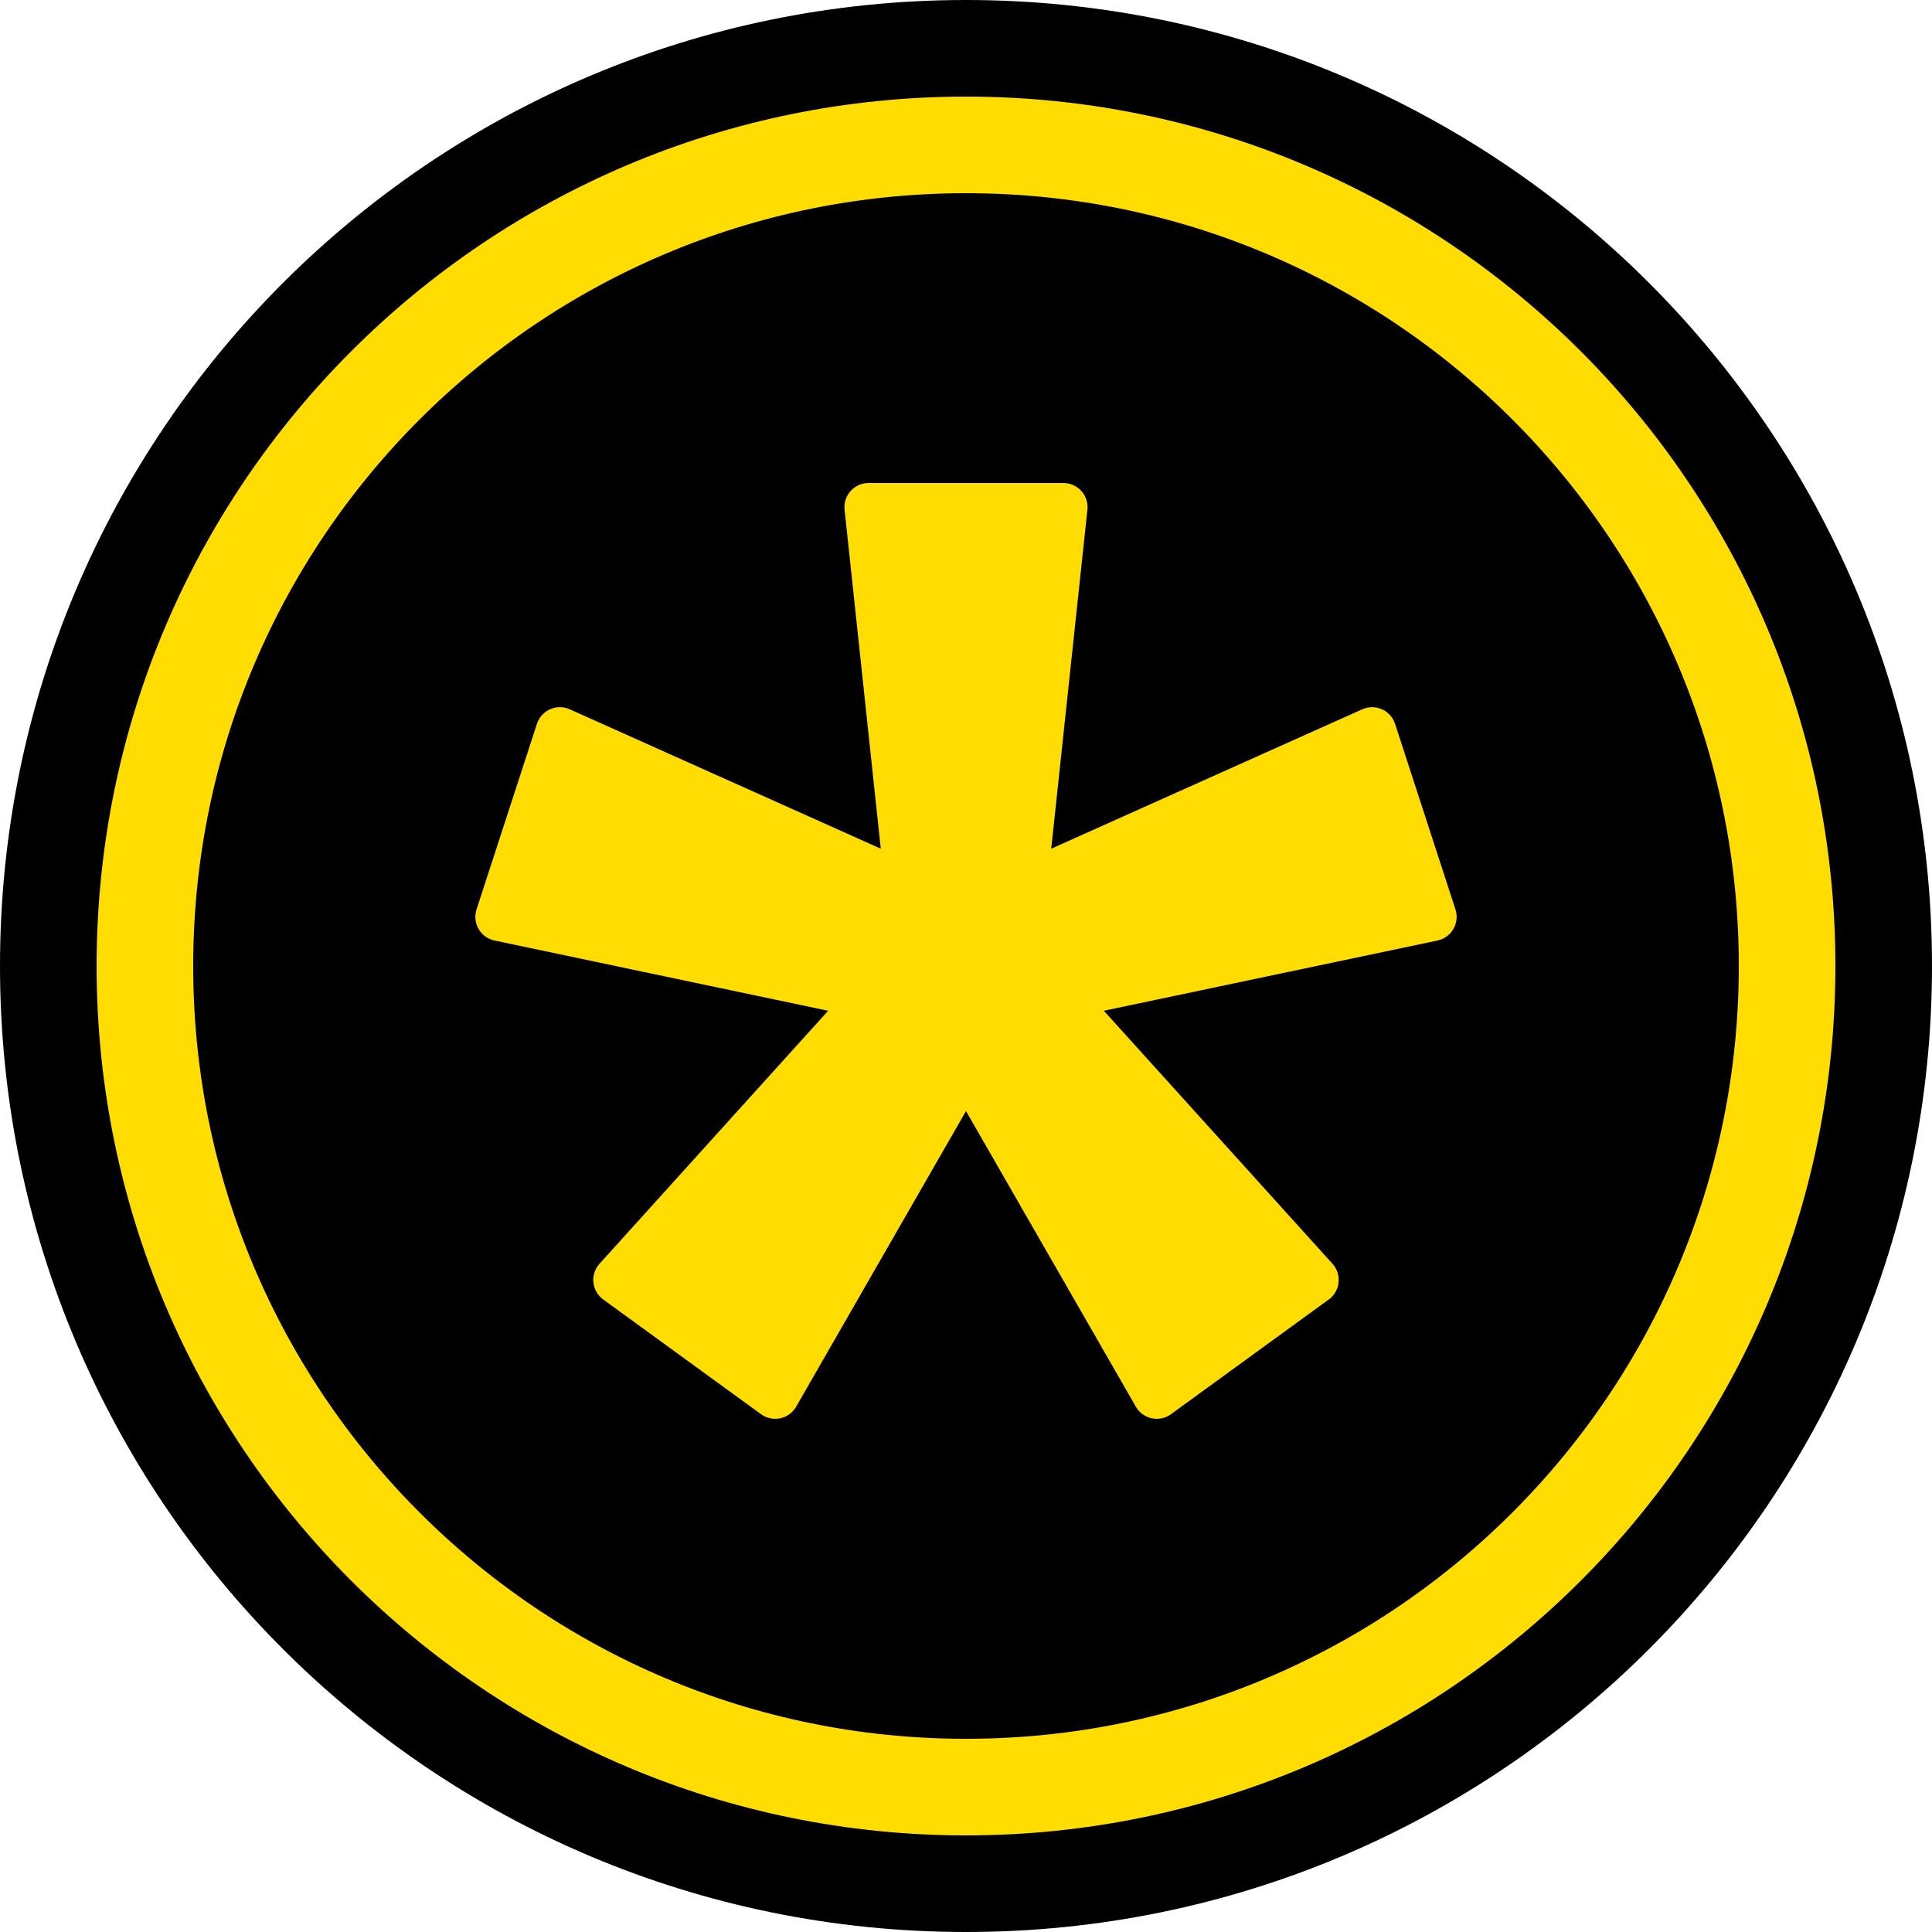
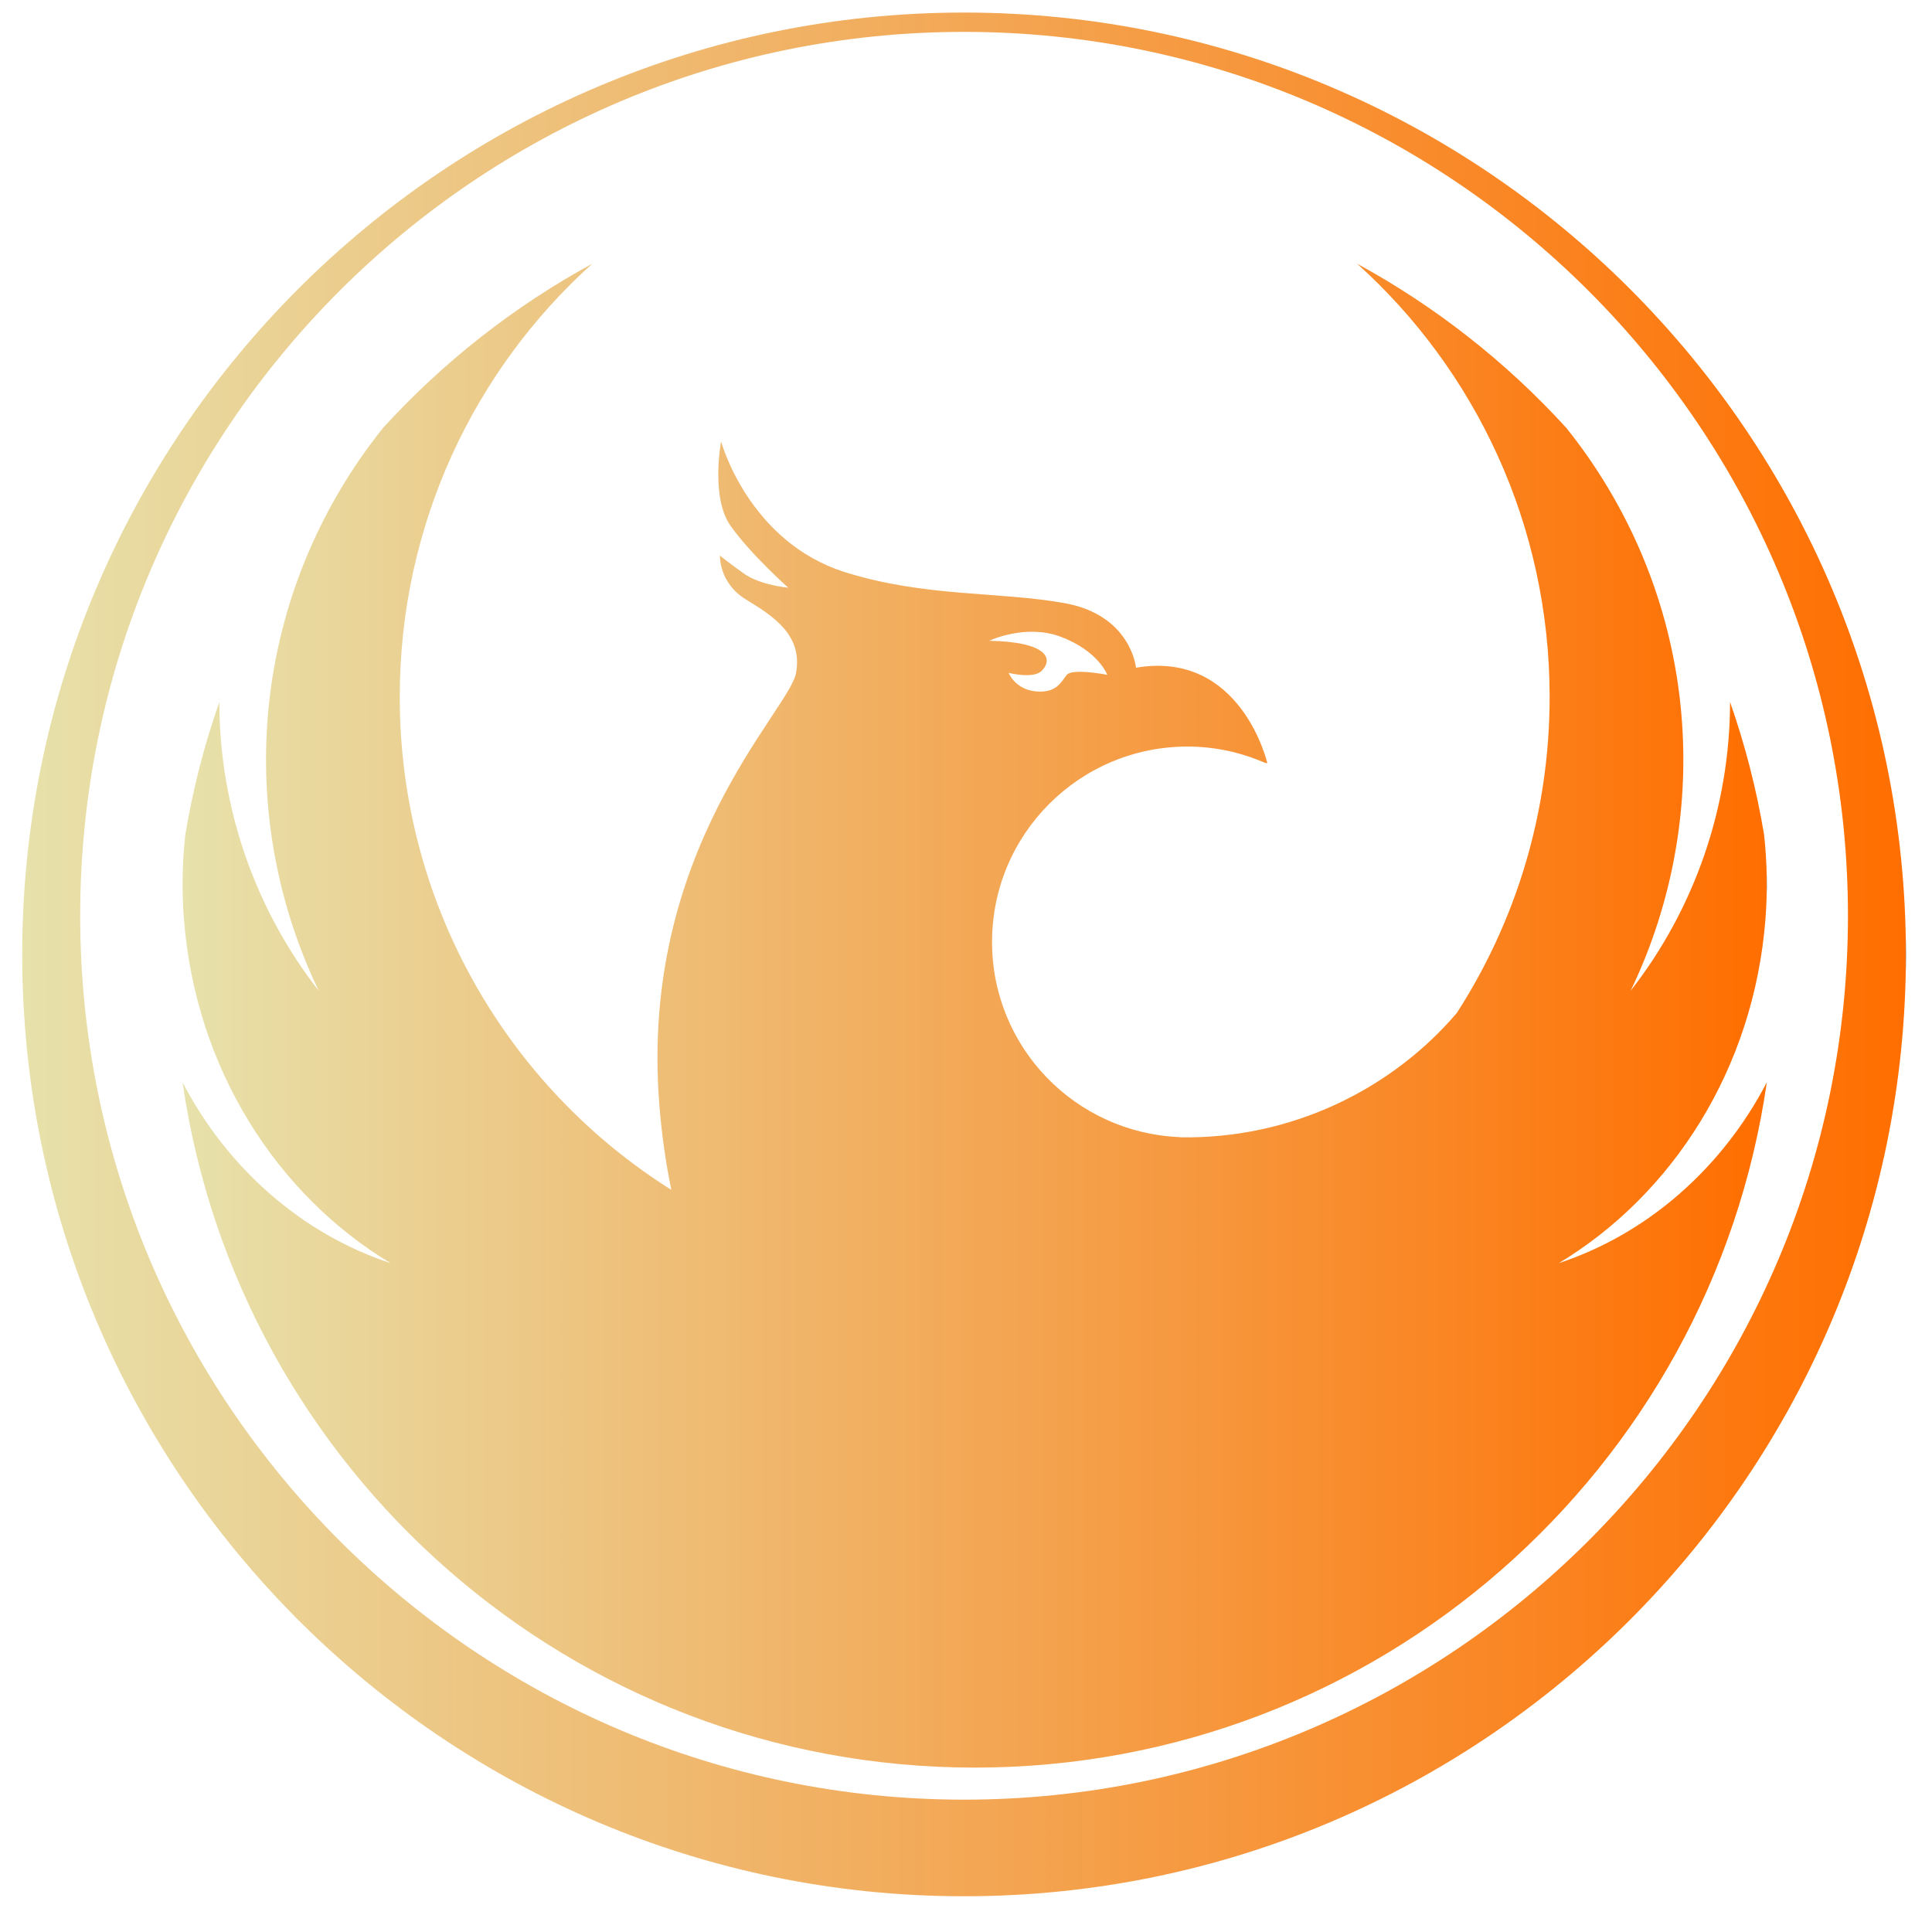
- <svg xmlns="http://www.w3.org/2000/svg" height="480" width="480">
-   <circle cx="240" cy="240" r="240" />
-   <g stroke="#fd0">
-     <path d="M240 36a204 204 0 1 1 0 408 204 204 0 1 1 0-408" fill="none" stroke-width="24" />
-     <path d="M215.8 126h48.4l-10.1 94.6 86.8-38.9 15 46.1-93.1 19.6 63.8 70.6-39.2 28.5L240 264l-47.4 82.5-39.2-28.5 63.8-70.6-93.1-19.6 15-46.1 86.8 38.9z" fill="#fd0" stroke-linejoin="round" stroke-width="12" />
+ <svg xmlns="http://www.w3.org/2000/svg" version="1.1" width="200" height="200" viewBox="0 0 200 200" xml:space="preserve">
+   <defs>
+ </defs>
+   <g transform="matrix(1 0 0 1 100.9 105.14)">
+     <linearGradient id="SVGID_763" gradientUnits="userSpaceOnUse" gradientTransform="matrix(1 0 0 1 0 0)" x1="0" y1="77.841" x2="164" y2="77.841">
+       <stop offset="0%" style="stop-color:rgba(231, 225, 171, 1);" />
+       <stop offset="100%" style="stop-color:rgba(255, 110, 0, 1);" />
+       <stop offset="100%" style="stop-color:rgba(0, 0, 0, 1);" />
+     </linearGradient>
+     <path style="stroke: none; stroke-width: 1; stroke-dasharray: none; stroke-linecap: butt; stroke-dashoffset: 0; stroke-linejoin: miter; stroke-miterlimit: 4; fill: url(#SVGID_763); fill-rule: nonzero; opacity: 1;" transform=" translate(-82, -77.84)" d="M 142.467 103.461 c 11.766 -7.086 20.178 -20.119 21.388 -35.574 c 0.234 -2.99 0.173 -5.928 -0.138 -8.789 c -0.788 -4.725 -1.973 -9.311 -3.523 -13.729 c -0.01 10.75 -3.594 21.318 -10.287 29.891 c 7.703 -16.023 7.502 -35.479 -2.258 -51.91 c -1.341 -2.256 -2.818 -4.379 -4.416 -6.367 C 137.037 10.191 129.727 4.434 121.59 0 c 12.224 11.004 19.928 27.014 19.928 44.846 c 0 12.07 -3.54 23.301 -9.61 32.717 c -6.721 7.889 -17.151 13.092 -28.689 12.869 c 0.003 -0.006 0.005 -0.012 0.01 -0.02 c -10.801 -0.426 -19.433 -9.289 -19.433 -20.195 c 0 -11.176 9.059 -20.234 20.236 -20.234 c 2.864 0 5.574 0.617 8.04 1.695 c 0.145 0.016 0.222 0.025 0.222 0.025 s -2.707 -11.727 -13.594 -9.883 c 0 0 -0.512 -5.453 -7.401 -6.684 c -6.888 -1.229 -14.411 -0.605 -22.696 -3.197 c -10.025 -3.137 -12.854 -13.531 -12.854 -13.531 s -1.107 5.781 0.983 8.734 c 2.092 2.951 5.967 6.396 5.967 6.396 s -2.891 -0.246 -4.612 -1.477 c -1.723 -1.23 -2.46 -1.846 -2.46 -1.846 s -0.125 2.83 2.705 4.551 c 2.83 1.723 5.904 3.691 5.167 7.627 c -0.738 3.938 -16.238 18.33 -14.146 44.656 c 0.251 3.172 0.684 6.107 1.243 8.824 C 33.72 85.271 22.482 66.387 22.482 44.846 c 0 -17.832 7.703 -33.842 19.926 -44.846 c -8.135 4.434 -15.445 10.191 -21.642 16.982 c -1.597 1.988 -3.075 4.111 -4.416 6.367 c -9.759 16.432 -9.962 35.887 -2.258 51.91 C 7.398 66.688 3.814 56.119 3.806 45.369 c -1.55 4.418 -2.735 9.004 -3.522 13.729 c -0.311 2.861 -0.373 5.799 -0.139 8.789 c 1.21 15.455 9.621 28.488 21.388 35.574 C 12.387 100.443 4.656 93.678 0 84.746 c 5.785 40.109 40.287 70.936 82 70.936 s 76.213 -30.826 82 -70.936 C 159.342 93.678 151.613 100.443 142.467 103.461 z M 90.898 38.613 c 3.926 1.477 4.828 3.945 4.828 3.945 s -3.639 -0.717 -4.213 0.021 s -1.066 1.896 -3.199 1.691 s -2.798 -1.916 -2.798 -1.916 s 2.552 0.656 3.413 -0.205 c 1.271 -1.271 0.537 -3.004 -5.422 -3.117 C 83.508 39.033 87.256 37.244 90.898 38.613 z" stroke-linecap="round" />
+   </g>
+   <g transform="matrix(1 0 0 1 99.8 98.8)">
+     <linearGradient id="SVGID_764" gradientUnits="userSpaceOnUse" gradientTransform="matrix(1 0 0 1 0 0)" x1="0" y1="97.5" x2="195" y2="97.5">
+       <stop offset="0%" style="stop-color:rgba(231, 225, 171, 1);" />
+       <stop offset="100%" style="stop-color:rgba(255, 110, 0, 1);" />
+       <stop offset="100%" style="stop-color:rgba(0, 0, 0, 1);" />
+     </linearGradient>
+     <path style="stroke: none; stroke-width: 1; stroke-dasharray: none; stroke-linecap: butt; stroke-dashoffset: 0; stroke-linejoin: miter; stroke-miterlimit: 4; fill: url(#SVGID_764); fill-rule: nonzero; opacity: 1;" transform=" translate(-97.5, -97.5)" d="M 97.5 0 C 43.738 0 0 43.738 0 97.5 S 43.738 195 97.5 195 S 195 151.262 195 97.5 S 151.262 0 97.5 0 z M 97.5 185 C 47.047 185 6 143.953 6 93.5 S 47.047 2 97.5 2 S 189 43.047 189 93.5 S 147.953 185 97.5 185 z" stroke-linecap="round" />
+   </g>
+   <g transform="matrix(4.05 0 0 4.05 546.18 109.22)" style="">
+     <text xml:space="preserve" font-family="'Comic Sans MS', 'Comic Sans', cursive, sans-serif" font-size="45" style="stroke: none; stroke-width: 1; stroke-dasharray: none; stroke-linecap: butt; stroke-dashoffset: 0; stroke-linejoin: round; stroke-miterlimit: 4; fill: rgb(255,110,0); fill-rule: nonzero; opacity: 1; white-space: pre;">
+       <tspan x="-82.43" y="14.14" style="stroke-width: 1; ">Phx</tspan>
+       <tspan x="-6.45" y="14.14" style="stroke-width: 1; fill: rgb(143,143,137); ">OJ</tspan>
+     </text>
  </g>
</svg>
